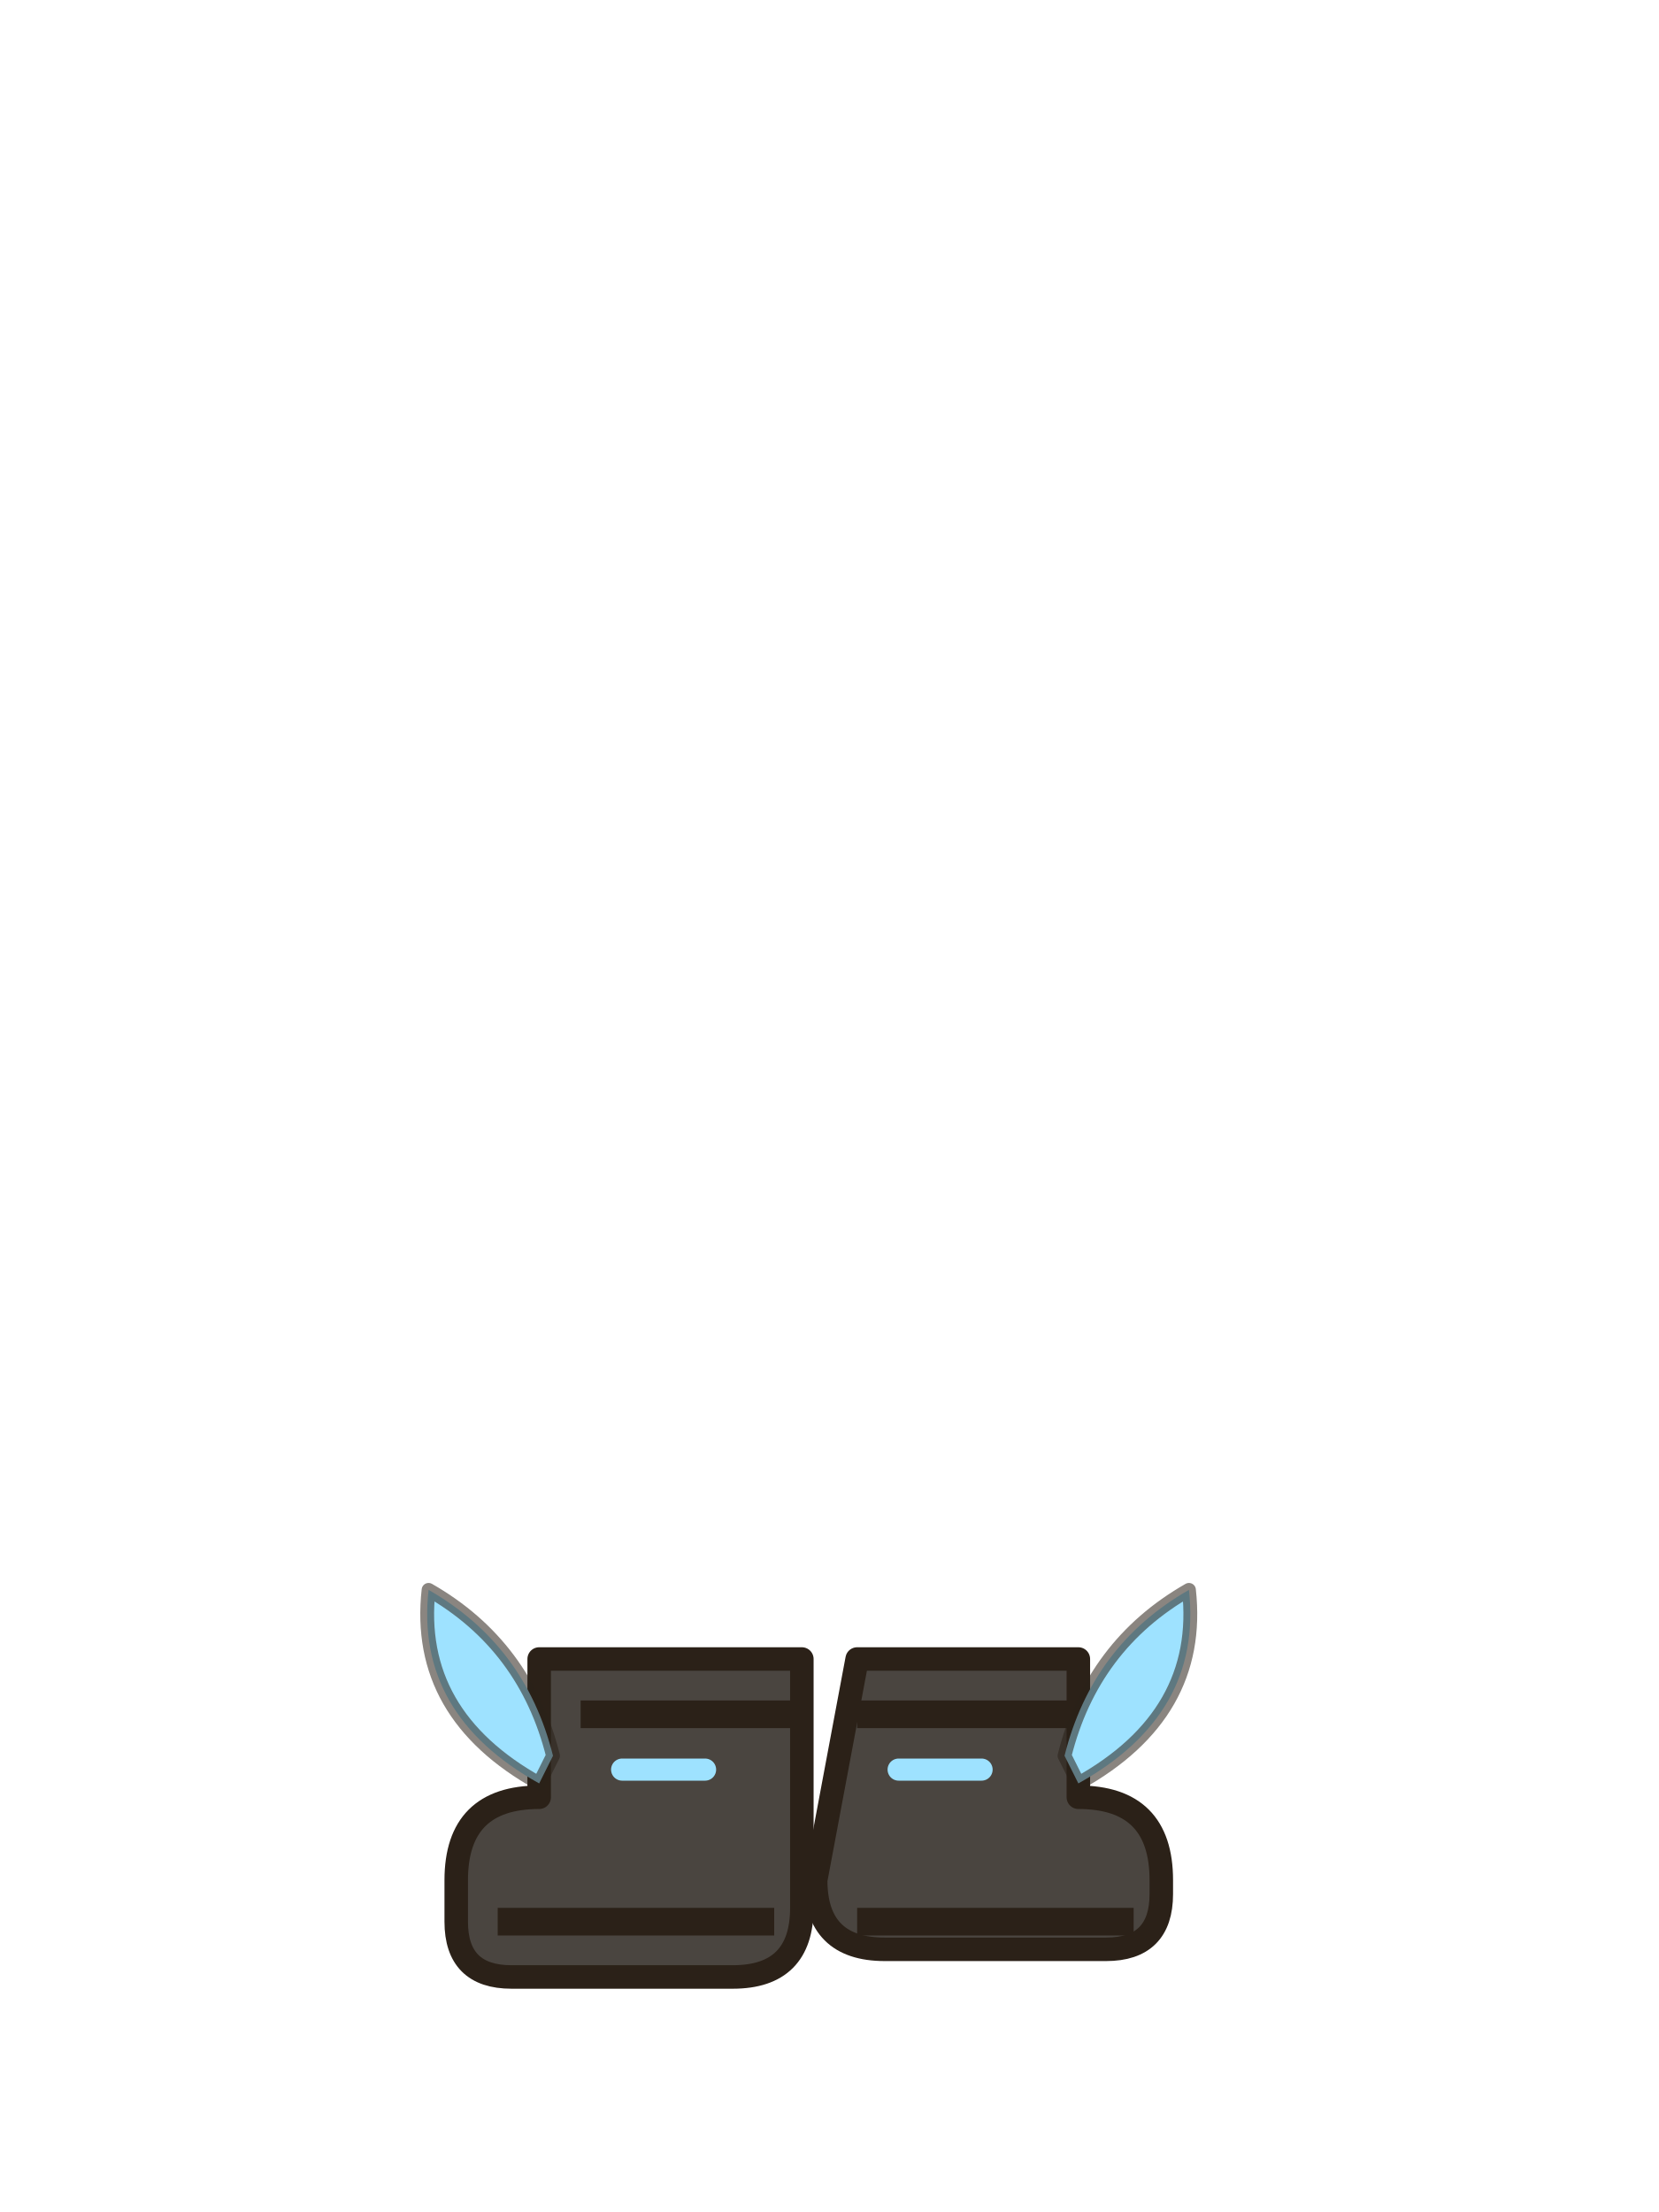
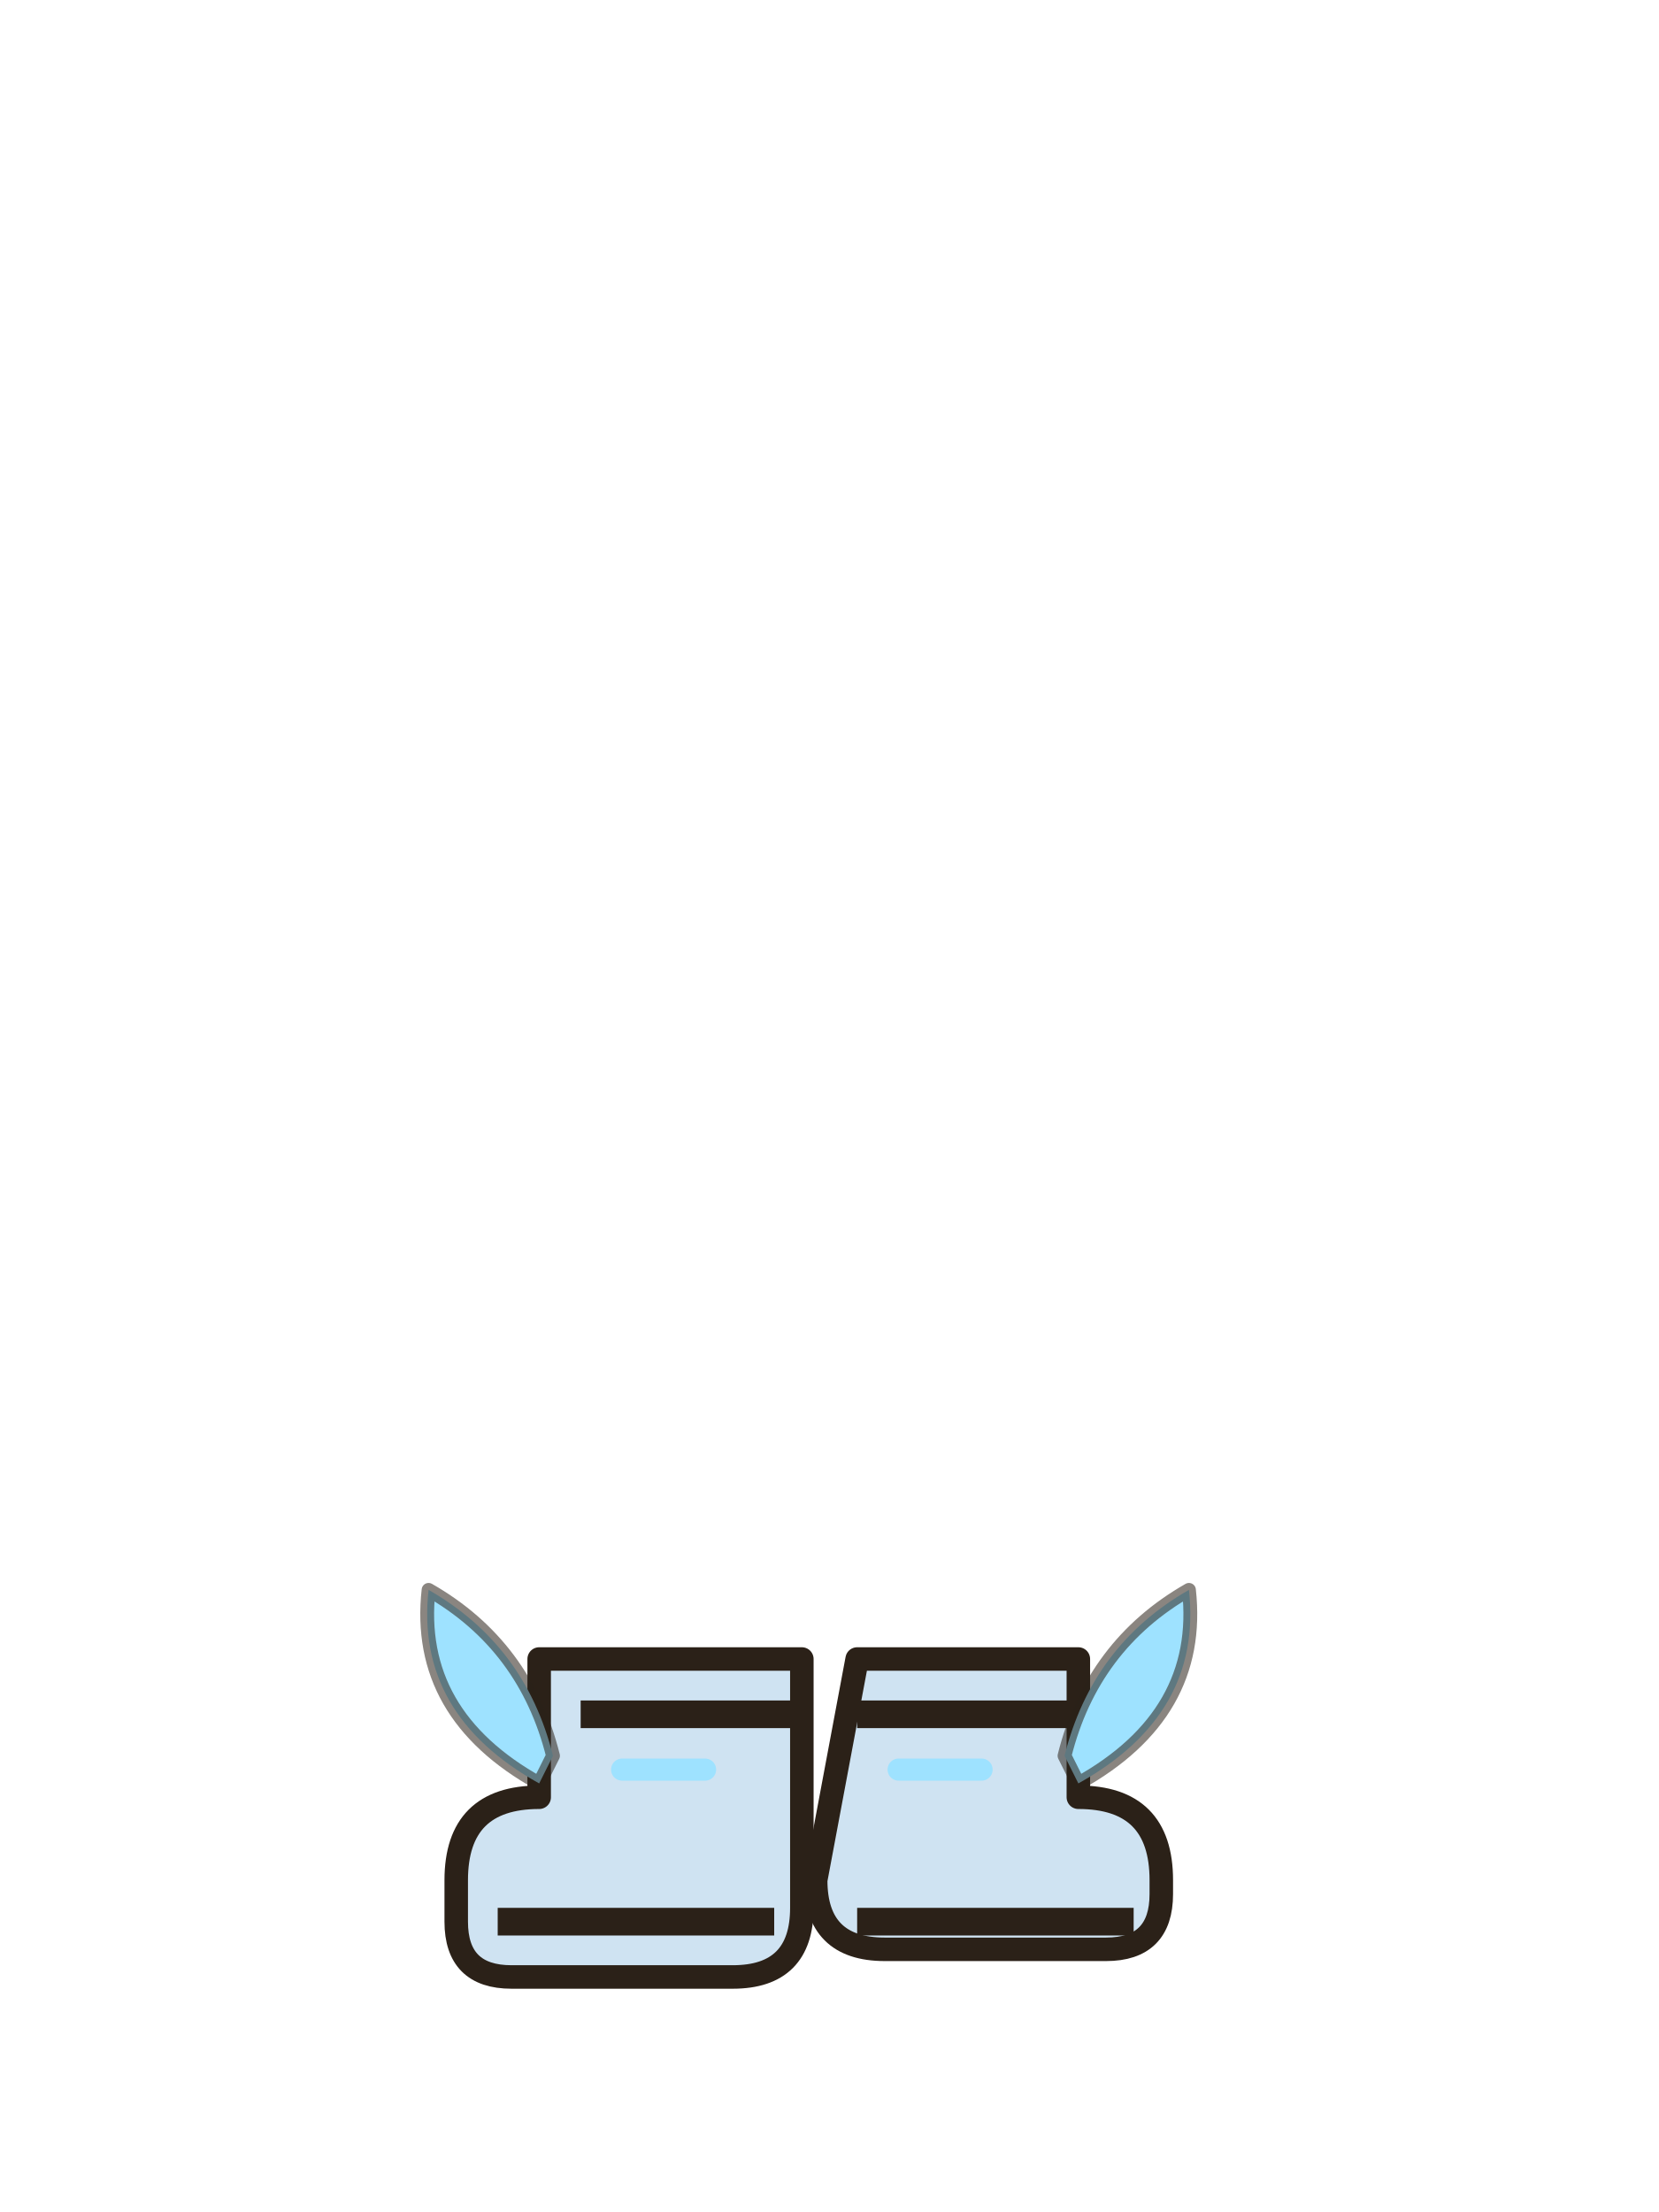
<svg xmlns="http://www.w3.org/2000/svg" width="120" height="160" viewBox="0 0 120 160">
-   <path d="M42,120 h16 v18 q0,5 -5,5 h-16 q-4,0 -4,-4 v-3 q0,-6 6,-6 v-10z" fill="#4a4540" stroke="#2b2118" stroke-width="1.7" stroke-linejoin="round" stroke-linecap="round" />
-   <path d="M62,120 h16 v10 q6,0 6,6 v1 q0,4 -4,4 h-16 q-5,0 -5,-5z" fill="#4a4540" stroke="#2b2118" stroke-width="1.7" stroke-linejoin="round" stroke-linecap="round" />
+   <path d="M42,120 h16 v18 q0,5 -5,5 h-16 q-4,0 -4,-4 v-3 q0,-6 6,-6 v-10z" fill="#cfe3f2" stroke="#2b2118" stroke-width="1.7" stroke-linejoin="round" stroke-linecap="round" />
+   <path d="M62,120 h16 v10 q6,0 6,6 v1 q0,4 -4,4 h-16 q-5,0 -5,-5z" fill="#cfe3f2" stroke="#2b2118" stroke-width="1.7" stroke-linejoin="round" stroke-linecap="round" />
  <path d="M42,124 h16 M62,124 h16" stroke="#2b2118" stroke-width="2" />
  <path d="M36,139 h20 M62,139 h20" stroke="#2b2118" stroke-width="2" />
  <path d="M45,128 h6 M65,128 h6" stroke="#9ee2ff" stroke-width="1.6" stroke-linecap="round" />
  <path d="M39,129 q-9,-5 -8,-14 q7,4 9,12z M78,129 q9,-5 8,-14 q-7,4 -9,12z" fill="#9ee2ff" stroke="#2b2118" stroke-width="1" stroke-opacity=".55" stroke-linejoin="round" stroke-linecap="round" />
</svg>
